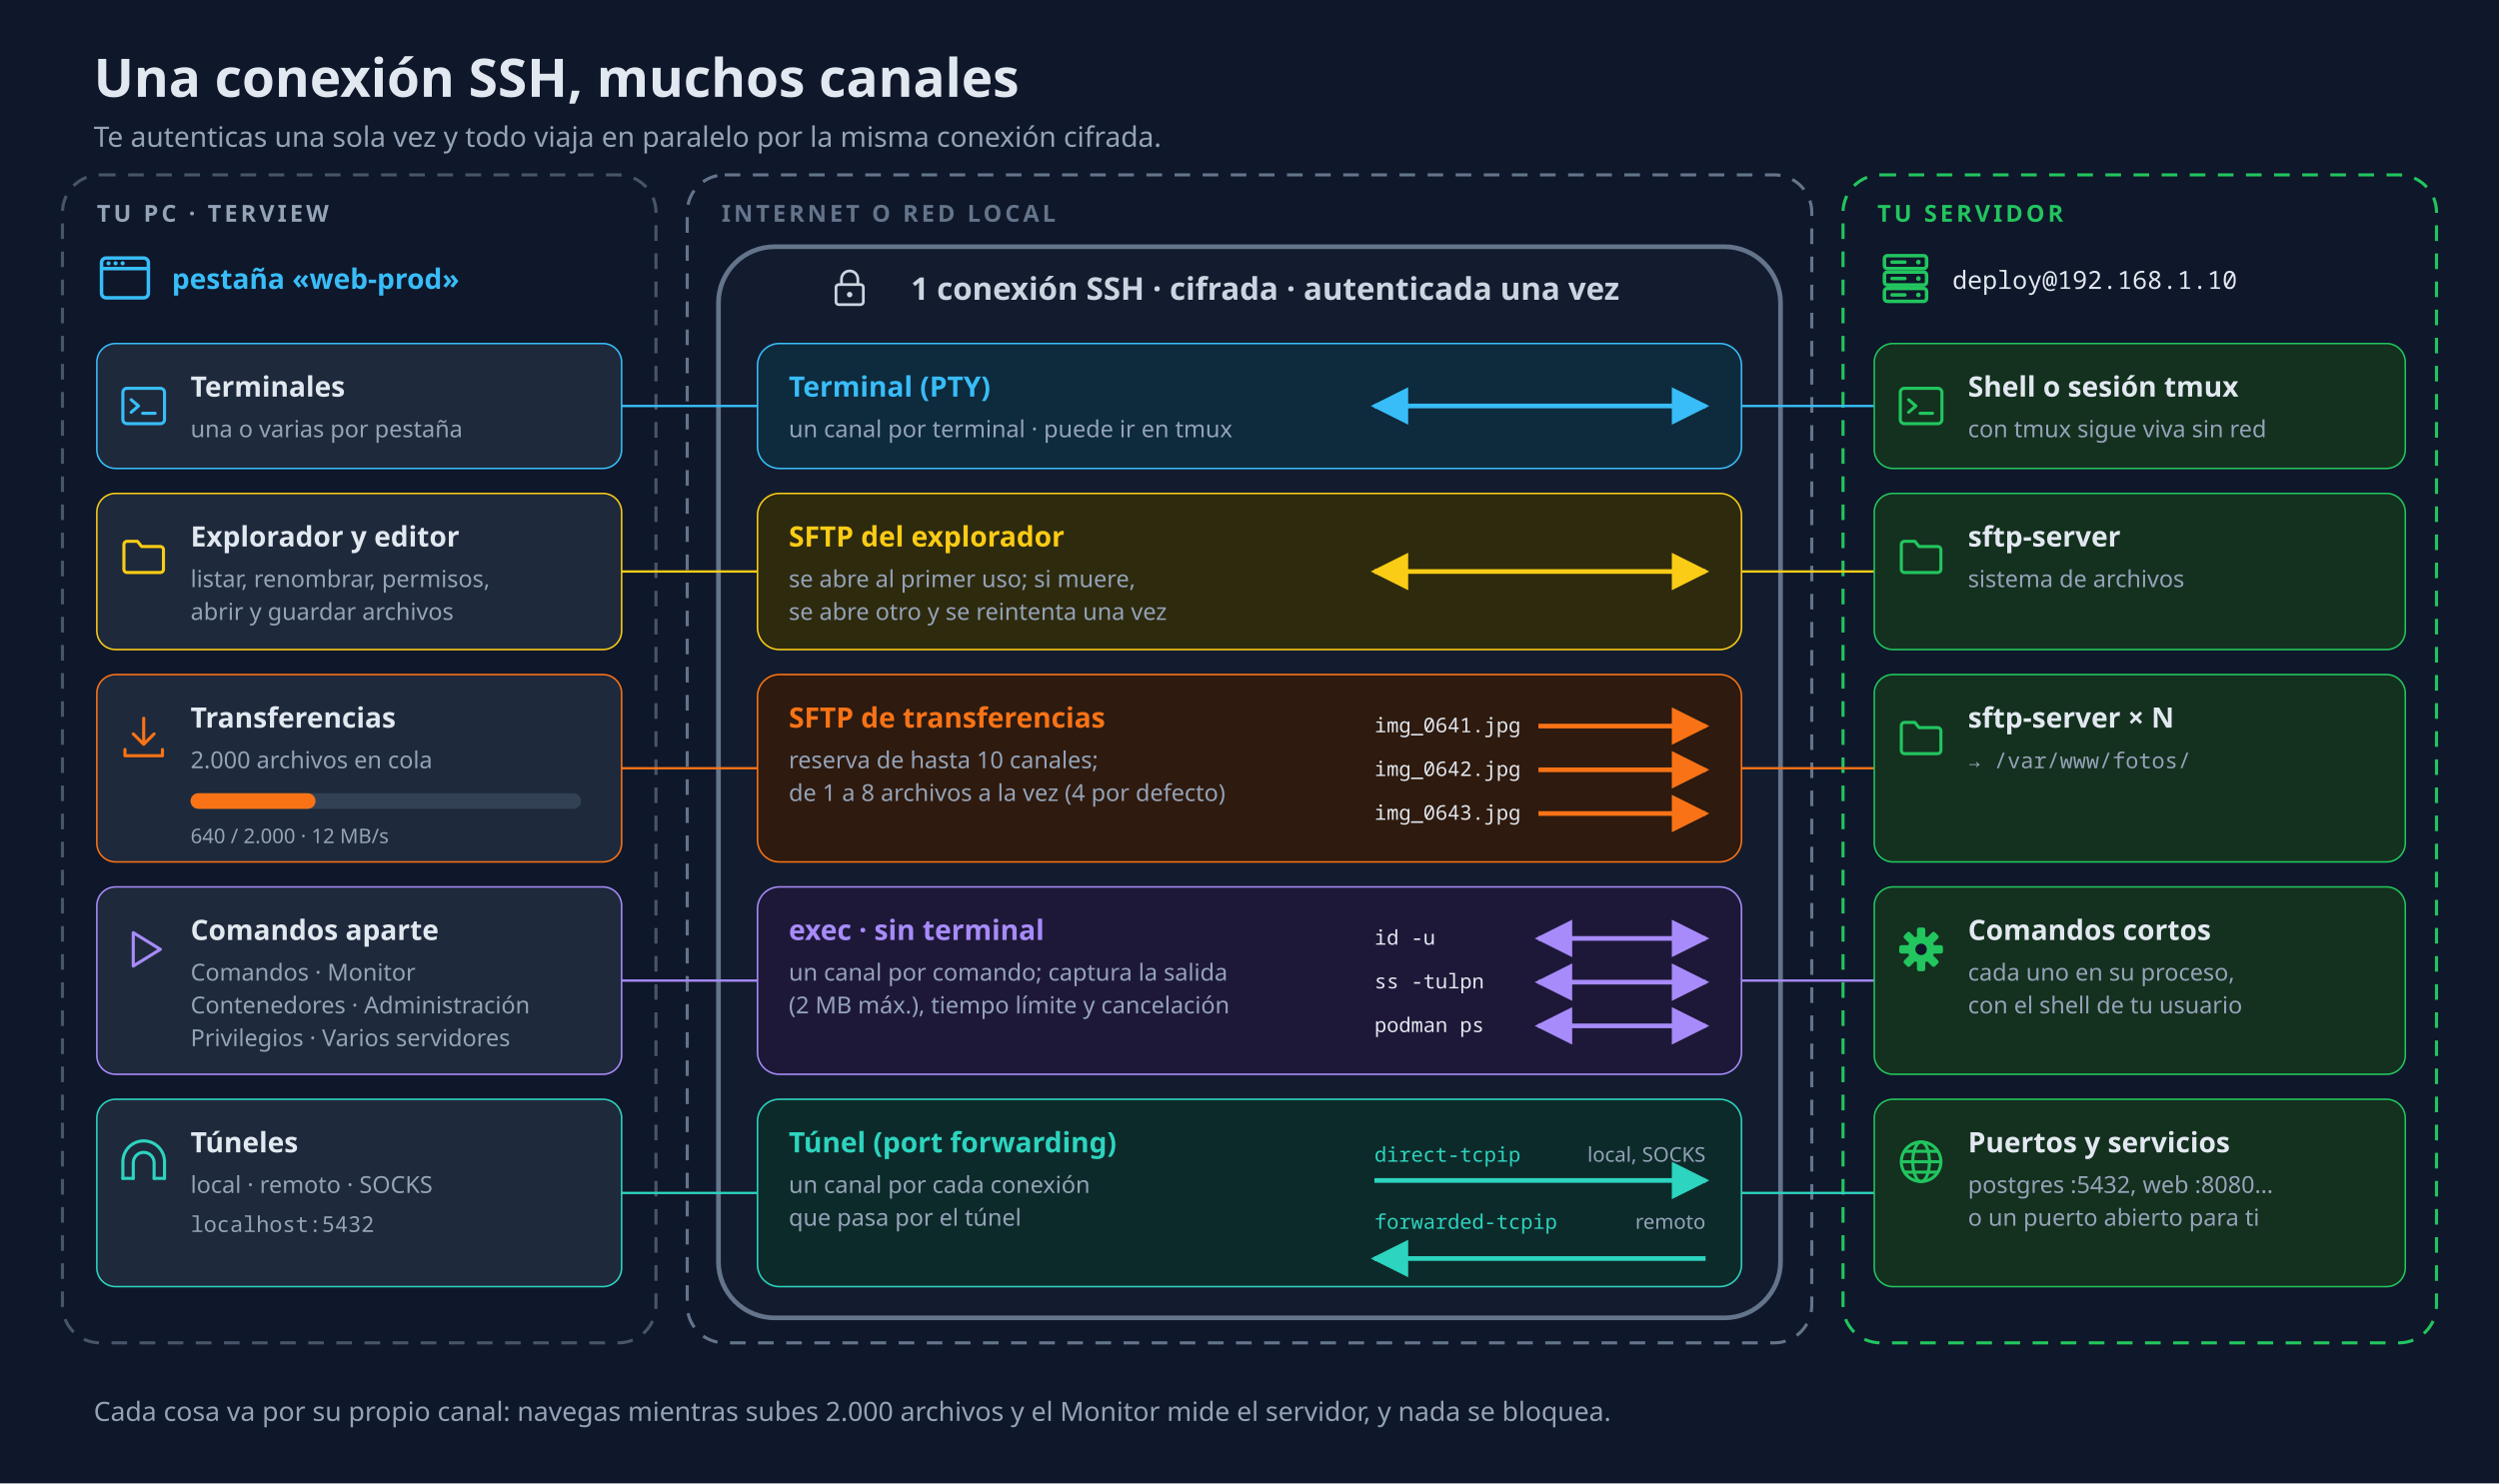
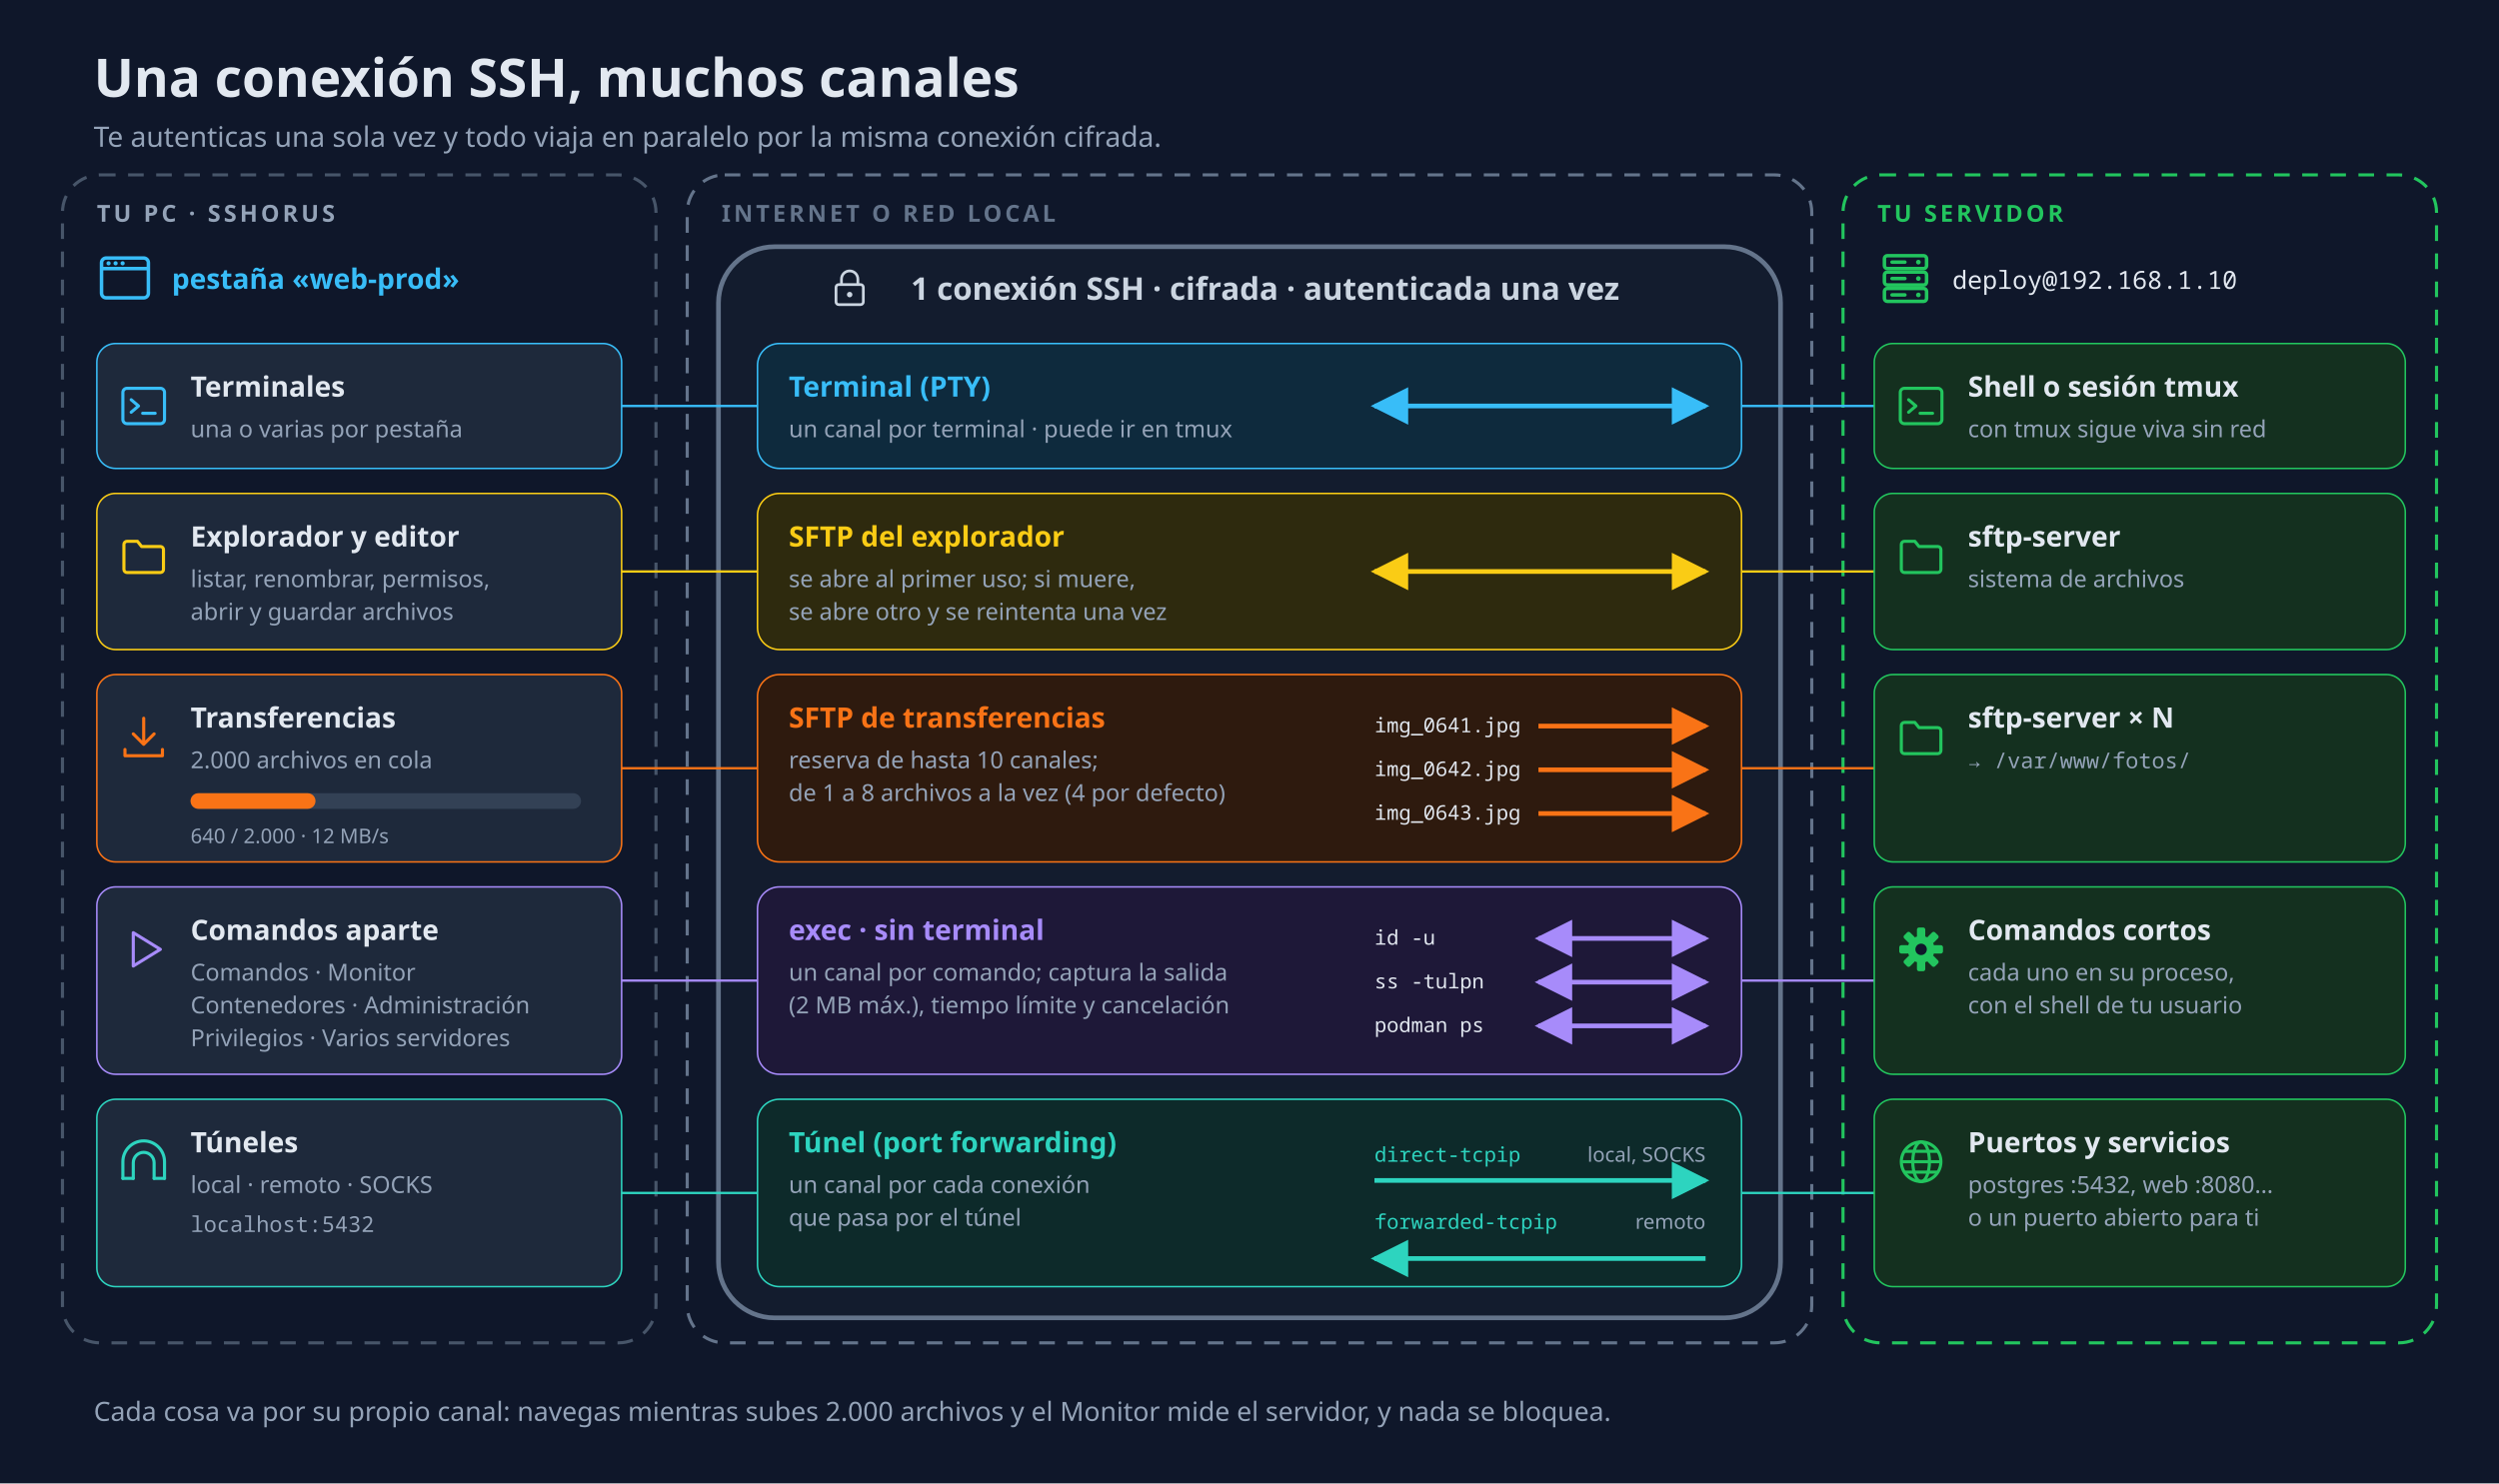
<svg xmlns="http://www.w3.org/2000/svg" width="1600" height="950" viewBox="0 0 1600 950">
  <defs>
    <marker id="mb" viewBox="0 0 10 10" refX="9" refY="5" markerWidth="8" markerHeight="8" orient="auto-start-reverse">
      <path d="M0,0 L10,5 L0,10 z" fill="#38bdf8" />
    </marker>
    <marker id="my" viewBox="0 0 10 10" refX="9" refY="5" markerWidth="8" markerHeight="8" orient="auto-start-reverse">
      <path d="M0,0 L10,5 L0,10 z" fill="#facc15" />
    </marker>
    <marker id="mo" viewBox="0 0 10 10" refX="9" refY="5" markerWidth="8" markerHeight="8" orient="auto-start-reverse">
      <path d="M0,0 L10,5 L0,10 z" fill="#f97316" />
    </marker>
    <marker id="mp" viewBox="0 0 10 10" refX="9" refY="5" markerWidth="8" markerHeight="8" orient="auto-start-reverse">
      <path d="M0,0 L10,5 L0,10 z" fill="#a78bfa" />
    </marker>
    <marker id="mt" viewBox="0 0 10 10" refX="9" refY="5" markerWidth="8" markerHeight="8" orient="auto-start-reverse">
      <path d="M0,0 L10,5 L0,10 z" fill="#2dd4bf" />
    </marker>
    <symbol id="i-pc" viewBox="0 0 48 48">
      <g fill="none" stroke="currentColor" stroke-width="3" stroke-linecap="round" stroke-linejoin="round">
        <rect x="5" y="7" width="38" height="26" rx="3" />
        <path d="M18 41h12M24 33v8" />
      </g>
    </symbol>
    <symbol id="i-window" viewBox="0 0 48 48">
      <g fill="none" stroke="currentColor" stroke-width="3" stroke-linejoin="round">
        <rect x="4" y="7" width="40" height="34" rx="4" />
        <path d="M4 16h40" />
      </g>
      <g fill="currentColor">
        <circle cx="10" cy="11.5" r="1.8" />
        <circle cx="16" cy="11.5" r="1.8" />
        <circle cx="22" cy="11.5" r="1.8" />
      </g>
    </symbol>
    <symbol id="i-gear" viewBox="0 0 48 48">
      <g fill="currentColor">
        <rect x="20" y="3" width="8" height="10" rx="2" />
        <rect x="20" y="35" width="8" height="10" rx="2" />
        <rect x="3" y="20" width="10" height="8" rx="2" />
        <rect x="35" y="20" width="10" height="8" rx="2" />
        <rect x="20" y="3" width="8" height="10" rx="2" transform="rotate(45 24 24)" />
        <rect x="20" y="35" width="8" height="10" rx="2" transform="rotate(45 24 24)" />
        <rect x="3" y="20" width="10" height="8" rx="2" transform="rotate(45 24 24)" />
        <rect x="35" y="20" width="10" height="8" rx="2" transform="rotate(45 24 24)" />
      </g>
      <circle cx="24" cy="24" r="13" fill="currentColor" />
      <circle cx="24" cy="24" r="5.5" fill="#0f172a" />
    </symbol>
    <symbol id="i-server" viewBox="0 0 48 48">
      <g fill="none" stroke="currentColor" stroke-width="3" stroke-linejoin="round">
        <rect x="6" y="5" width="36" height="11" rx="2.5" />
        <rect x="6" y="19" width="36" height="11" rx="2.5" />
        <rect x="6" y="33" width="36" height="11" rx="2.5" />
      </g>
      <g fill="currentColor">
        <circle cx="35" cy="10.5" r="2" />
        <circle cx="35" cy="24.5" r="2" />
        <circle cx="35" cy="38.5" r="2" />
        <rect x="11" y="9" width="14" height="3" rx="1.5" />
        <rect x="11" y="23" width="14" height="3" rx="1.5" />
        <rect x="11" y="37" width="14" height="3" rx="1.5" />
      </g>
    </symbol>
    <symbol id="i-cloud" viewBox="0 0 48 48">
      <path d="M14 38h22a9 9 0 0 0 1-17.9A12 12 0 0 0 14.3 17 10.5 10.5 0 0 0 14 38z" fill="none" stroke="currentColor" stroke-width="3" stroke-linejoin="round" />
    </symbol>
    <symbol id="i-git" viewBox="0 0 48 48">
      <g fill="none" stroke="currentColor" stroke-width="3" stroke-linecap="round">
        <circle cx="14" cy="10" r="5" />
        <circle cx="14" cy="38" r="5" />
        <circle cx="34" cy="16" r="5" />
        <path d="M14 15v18M34 21c0 9-20 6-20 12" />
      </g>
    </symbol>
    <symbol id="i-db" viewBox="0 0 48 48">
      <g fill="none" stroke="currentColor" stroke-width="3">
        <ellipse cx="24" cy="10" rx="16" ry="6" />
        <path d="M8 10v28c0 3.3 7.2 6 16 6s16-2.7 16-6V10" />
        <path d="M8 19c0 3.3 7.2 6 16 6s16-2.7 16-6M8 28.5c0 3.3 7.2 6 16 6s16-2.7 16-6" />
      </g>
    </symbol>
    <symbol id="i-key" viewBox="0 0 48 48">
      <g fill="none" stroke="currentColor" stroke-width="3" stroke-linecap="round" stroke-linejoin="round">
        <circle cx="15" cy="30" r="9" />
        <path d="M21.5 23.5 40 5M33 12l5 5M28 17l4 4" />
      </g>
    </symbol>
    <symbol id="i-folder" viewBox="0 0 48 48">
      <path d="M5 13a3 3 0 0 1 3-3h10l4 5h18a3 3 0 0 1 3 3v19a3 3 0 0 1-3 3H8a3 3 0 0 1-3-3z" fill="none" stroke="currentColor" stroke-width="3" stroke-linejoin="round" />
    </symbol>
    <symbol id="i-file" viewBox="0 0 48 48">
      <g fill="none" stroke="currentColor" stroke-width="3" stroke-linejoin="round">
        <path d="M12 4h17l9 9v31H12z" />
        <path d="M29 4v9h9M18 24h14M18 31h14" />
      </g>
    </symbol>
    <symbol id="i-lock" viewBox="0 0 48 48">
      <g fill="none" stroke="currentColor" stroke-width="3" stroke-linejoin="round">
        <rect x="9" y="21" width="30" height="22" rx="3" />
        <path d="M15 21v-6a9 9 0 0 1 18 0v6" />
      </g>
      <circle cx="24" cy="32" r="3" fill="currentColor" />
    </symbol>
    <symbol id="i-chip" viewBox="0 0 48 48">
      <g fill="none" stroke="currentColor" stroke-width="3" stroke-linecap="round">
        <rect x="12" y="12" width="24" height="24" rx="3" />
        <path d="M18 5v6M24 5v6M30 5v6M18 37v6M24 37v6M30 37v6M5 18h6M5 24h6M5 30h6M37 18h6M37 24h6M37 30h6" />
      </g>
      <rect x="19" y="19" width="10" height="10" rx="1.5" fill="currentColor" />
    </symbol>
    <symbol id="i-box" viewBox="0 0 48 48">
      <g fill="none" stroke="currentColor" stroke-width="3" stroke-linejoin="round">
        <path d="M24 4 42 13v22L24 44 6 35V13z" />
        <path d="M6 13l18 9 18-9M24 22v22" />
      </g>
    </symbol>
    <symbol id="i-term" viewBox="0 0 48 48">
      <g fill="none" stroke="currentColor" stroke-width="3" stroke-linecap="round" stroke-linejoin="round">
        <rect x="4" y="7" width="40" height="34" rx="4" />
        <path d="M12 18l7 6-7 6M23 31h12" />
      </g>
    </symbol>
    <symbol id="i-shield" viewBox="0 0 48 48">
      <g fill="none" stroke="currentColor" stroke-width="3" stroke-linejoin="round" stroke-linecap="round">
        <path d="M24 4 40 10v12c0 10-7 18-16 22C15 40 8 32 8 22V10z" />
        <path d="M17 24l5 5 9-10" />
      </g>
    </symbol>
    <symbol id="i-chart" viewBox="0 0 48 48">
      <g fill="none" stroke="currentColor" stroke-width="3" stroke-linecap="round" stroke-linejoin="round">
        <path d="M6 6v36h36" />
        <path d="M12 32l9-10 7 6 12-15" />
      </g>
    </symbol>
    <symbol id="i-user" viewBox="0 0 48 48">
      <g fill="none" stroke="currentColor" stroke-width="3" stroke-linecap="round">
        <circle cx="24" cy="15" r="8" />
        <path d="M8 43c0-9 7-15 16-15s16 6 16 15" />
      </g>
    </symbol>
    <symbol id="i-tunnel" viewBox="0 0 48 48">
      <g fill="none" stroke="currentColor" stroke-width="3" stroke-linecap="round" stroke-linejoin="round">
        <path d="M4 40V24a20 20 0 0 1 40 0v16" />
        <path d="M14 40V25a10 10 0 0 1 20 0v15" />
        <path d="M4 40h10M34 40h10" />
      </g>
    </symbol>
    <symbol id="i-globe" viewBox="0 0 48 48">
      <g fill="none" stroke="currentColor" stroke-width="3">
        <circle cx="24" cy="24" r="19" />
        <ellipse cx="24" cy="24" rx="8" ry="19" />
        <path d="M5 24h38M8 14h32M8 34h32" />
      </g>
    </symbol>
    <symbol id="i-play" viewBox="0 0 48 48">
      <path d="M14 8l26 16-26 16z" fill="none" stroke="currentColor" stroke-width="3" stroke-linejoin="round" />
    </symbol>
    <symbol id="i-stop" viewBox="0 0 48 48">
      <rect x="9" y="9" width="30" height="30" rx="4" fill="none" stroke="currentColor" stroke-width="3" />
    </symbol>
    <symbol id="i-tag" viewBox="0 0 48 48">
      <g fill="none" stroke="currentColor" stroke-width="3" stroke-linejoin="round">
        <path d="M5 6h18l20 20-17 17L5 23z" />
      </g>
      <circle cx="14" cy="15" r="3" fill="currentColor" />
    </symbol>
    <symbol id="i-download" viewBox="0 0 48 48">
      <g fill="none" stroke="currentColor" stroke-width="3" stroke-linecap="round" stroke-linejoin="round">
        <path d="M24 6v24M14 21l10 10 10-10M6 36v6h36v-6" />
      </g>
    </symbol>
    <symbol id="i-hand" viewBox="0 0 48 48">
      <g fill="none" stroke="currentColor" stroke-width="3" stroke-linecap="round" stroke-linejoin="round">
        <path d="M16 26V9a3 3 0 0 1 6 0v14M22 21V6a3 3 0 0 1 6 0v15M28 21V9a3 3 0 0 1 6 0v14M34 23v-7a3 3 0 0 1 6 0v12c0 9-6 16-15 16-6 0-9-3-12-7l-6-9a3 3 0 0 1 5-3l3 3" />
      </g>
    </symbol>
    <symbol id="i-history" viewBox="0 0 48 48">
      <g fill="none" stroke="currentColor" stroke-width="3" stroke-linecap="round" stroke-linejoin="round">
        <path d="M7 24a17 17 0 1 0 5-12" />
        <path d="M6 6v8h8M24 14v11l7 4" />
      </g>
    </symbol>
    <symbol id="i-eye" viewBox="0 0 48 48">
      <g fill="none" stroke="currentColor" stroke-width="3" stroke-linejoin="round">
        <path d="M3 24s8-14 21-14 21 14 21 14-8 14-21 14S3 24 3 24z" />
        <circle cx="24" cy="24" r="6" />
      </g>
    </symbol>
  </defs>
  <style>
    text{font-family:'Noto Sans','DejaVu Sans',sans-serif;fill:#e2e8f0}
    .t{font-size:34px;font-weight:700}
    .st{font-size:18px;fill:#94a3b8}
    .h{font-size:22px;font-weight:700}
    .b{font-size:18px;font-weight:600}
    .s{font-size:15px;fill:#94a3b8}
    .xs{font-size:13px;fill:#94a3b8}
    .mono{font-family:'Noto Sans Mono','DejaVu Sans Mono',monospace}
    .z{font-size:15px;font-weight:700;letter-spacing:2px}
    .ml{font-family:'Noto Sans Mono','DejaVu Sans Mono',monospace;font-size:13px}
  </style>
  <rect width="1600" height="950" fill="#0f172a" />
  <text x="60" y="62" class="t">Una conexión SSH, muchos canales</text>
  <text x="60" y="94" class="st">Te autenticas una sola vez y todo viaja en paralelo por la misma conexión cifrada.</text>
  <rect x="40" y="112" width="380" height="748" rx="24" fill="none" stroke="#475569" stroke-width="2" stroke-dasharray="10 8" />
-   <text x="62" y="142" class="z" style="fill:#94a3b8">TU PC · TERVIEW</text>
+   <text x="62" y="142" class="z" style="fill:#94a3b8">TU PC · SSHORUS</text>
  <use href="#i-window" x="62" y="160" width="36" height="36" style="color:#38bdf8" />
  <text x="110" y="185" class="b" style="fill:#38bdf8">pestaña «web-prod»</text>
  <rect x="440" y="112" width="720" height="748" rx="24" fill="none" stroke="#64748b" stroke-width="2" stroke-dasharray="10 8" />
  <text x="462" y="142" class="z" style="fill:#64748b">INTERNET O RED LOCAL</text>
  <rect x="1180" y="112" width="380" height="748" rx="24" fill="none" stroke="#22c55e" stroke-width="2" stroke-dasharray="10 8" />
  <text x="1202" y="142" class="z" style="fill:#22c55e">TU SERVIDOR</text>
  <use href="#i-server" x="1202" y="160" width="36" height="36" style="color:#22c55e" />
  <text x="1250" y="185" class="mono" style="font-size:16px">deploy@192.168.1.10</text>
  <rect x="460" y="158" width="680" height="686" rx="36" fill="#131c2e" stroke="#64748b" stroke-width="3" />
  <use href="#i-lock" x="530" y="170" width="28" height="28" style="color:#cbd5e1" />
  <text x="810" y="192" text-anchor="middle" style="font-size:20px;font-weight:700;fill:#cbd5e1">1 conexión SSH · cifrada · autenticada una vez</text>
  <rect x="62" y="220" width="336" height="80" rx="12" fill="#1e293b" stroke="#38bdf8" />
  <use href="#i-term" x="76" y="244" width="32" height="32" style="color:#38bdf8" />
  <text x="122" y="254" class="b">Terminales</text>
  <text x="122" y="280" class="s">una o varias por pestaña</text>
  <line x1="398" y1="260" x2="485" y2="260" stroke="#38bdf8" stroke-width="1.5" />
  <rect x="485" y="220" width="630" height="80" rx="14" fill="#0e2a3d" stroke="#38bdf8" />
  <text x="505" y="254" class="b" style="fill:#38bdf8">Terminal (PTY)</text>
  <text x="505" y="280" class="s">un canal por terminal · puede ir en tmux</text>
  <line x1="880" y1="260" x2="1092" y2="260" stroke="#38bdf8" stroke-width="3" marker-start="url(#mb)" marker-end="url(#mb)" />
  <line x1="1115" y1="260" x2="1200" y2="260" stroke="#38bdf8" stroke-width="1.5" />
  <rect x="1200" y="220" width="340" height="80" rx="12" fill="#14301f" stroke="#22c55e" />
  <use href="#i-term" x="1214" y="244" width="32" height="32" style="color:#22c55e" />
  <text x="1260" y="254" class="b">Shell o sesión tmux</text>
  <text x="1260" y="280" class="s">con tmux sigue viva sin red</text>
  <rect x="62" y="316" width="336" height="100" rx="12" fill="#1e293b" stroke="#facc15" />
  <use href="#i-folder" x="76" y="340" width="32" height="32" style="color:#facc15" />
  <text x="122" y="350" class="b">Explorador y editor</text>
  <text x="122" y="376" class="s">listar, renombrar, permisos,</text>
  <text x="122" y="397" class="s">abrir y guardar archivos</text>
  <line x1="398" y1="366" x2="485" y2="366" stroke="#facc15" stroke-width="1.5" />
  <rect x="485" y="316" width="630" height="100" rx="14" fill="#2e2a0e" stroke="#facc15" />
  <text x="505" y="350" class="b" style="fill:#facc15">SFTP del explorador</text>
  <text x="505" y="376" class="s">se abre al primer uso; si muere,</text>
  <text x="505" y="397" class="s">se abre otro y se reintenta una vez</text>
  <line x1="880" y1="366" x2="1092" y2="366" stroke="#facc15" stroke-width="3" marker-start="url(#my)" marker-end="url(#my)" />
  <line x1="1115" y1="366" x2="1200" y2="366" stroke="#facc15" stroke-width="1.5" />
  <rect x="1200" y="316" width="340" height="100" rx="12" fill="#14301f" stroke="#22c55e" />
  <use href="#i-folder" x="1214" y="340" width="32" height="32" style="color:#22c55e" />
  <text x="1260" y="350" class="b">sftp-server</text>
  <text x="1260" y="376" class="s">sistema de archivos</text>
  <rect x="62" y="432" width="336" height="120" rx="12" fill="#1e293b" stroke="#f97316" />
  <use href="#i-download" x="76" y="456" width="32" height="32" style="color:#f97316" />
  <text x="122" y="466" class="b">Transferencias</text>
  <text x="122" y="492" class="s">2.000 archivos en cola</text>
  <rect x="122" y="508" width="250" height="10" rx="5" fill="#334155" />
  <rect x="122" y="508" width="80" height="10" rx="5" fill="#f97316" />
  <text x="122" y="540" class="xs">640 / 2.000 · 12 MB/s</text>
  <line x1="398" y1="492" x2="485" y2="492" stroke="#f97316" stroke-width="1.5" />
  <rect x="485" y="432" width="630" height="120" rx="14" fill="#2e1a0e" stroke="#f97316" />
  <text x="505" y="466" class="b" style="fill:#f97316">SFTP de transferencias</text>
  <text x="505" y="492" class="s">reserva de hasta 10 canales;</text>
  <text x="505" y="513" class="s">de 1 a 8 archivos a la vez (4 por defecto)</text>
  <text x="880" y="469" class="ml">img_0641.jpg</text>
  <line x1="985" y1="465" x2="1092" y2="465" stroke="#f97316" stroke-width="3" marker-end="url(#mo)" />
  <text x="880" y="497" class="ml">img_0642.jpg</text>
  <line x1="985" y1="493" x2="1092" y2="493" stroke="#f97316" stroke-width="3" marker-end="url(#mo)" />
  <text x="880" y="525" class="ml">img_0643.jpg</text>
  <line x1="985" y1="521" x2="1092" y2="521" stroke="#f97316" stroke-width="3" marker-end="url(#mo)" />
  <line x1="1115" y1="492" x2="1200" y2="492" stroke="#f97316" stroke-width="1.5" />
  <rect x="1200" y="432" width="340" height="120" rx="12" fill="#14301f" stroke="#22c55e" />
  <use href="#i-folder" x="1214" y="456" width="32" height="32" style="color:#22c55e" />
  <text x="1260" y="466" class="b">sftp-server × N</text>
  <text x="1260" y="492" class="mono" style="font-size:14px;fill:#94a3b8">→ /var/www/fotos/</text>
  <rect x="62" y="568" width="336" height="120" rx="12" fill="#1e293b" stroke="#a78bfa" />
  <use href="#i-play" x="76" y="592" width="32" height="32" style="color:#a78bfa" />
  <text x="122" y="602" class="b">Comandos aparte</text>
  <text x="122" y="628" class="s">Comandos · Monitor</text>
  <text x="122" y="649" class="s">Contenedores · Administración</text>
  <text x="122" y="670" class="s">Privilegios · Varios servidores</text>
  <line x1="398" y1="628" x2="485" y2="628" stroke="#a78bfa" stroke-width="1.5" />
  <rect x="485" y="568" width="630" height="120" rx="14" fill="#1e1838" stroke="#a78bfa" />
  <text x="505" y="602" class="b" style="fill:#a78bfa">exec · sin terminal</text>
  <text x="505" y="628" class="s">un canal por comando; captura la salida</text>
  <text x="505" y="649" class="s">(2 MB máx.), tiempo límite y cancelación</text>
  <text x="880" y="605" class="ml">id -u</text>
  <line x1="985" y1="601" x2="1092" y2="601" stroke="#a78bfa" stroke-width="3" marker-start="url(#mp)" marker-end="url(#mp)" />
  <text x="880" y="633" class="ml">ss -tulpn</text>
  <line x1="985" y1="629" x2="1092" y2="629" stroke="#a78bfa" stroke-width="3" marker-start="url(#mp)" marker-end="url(#mp)" />
  <text x="880" y="661" class="ml">podman ps</text>
  <line x1="985" y1="657" x2="1092" y2="657" stroke="#a78bfa" stroke-width="3" marker-start="url(#mp)" marker-end="url(#mp)" />
  <line x1="1115" y1="628" x2="1200" y2="628" stroke="#a78bfa" stroke-width="1.5" />
  <rect x="1200" y="568" width="340" height="120" rx="12" fill="#14301f" stroke="#22c55e" />
  <use href="#i-gear" x="1214" y="592" width="32" height="32" style="color:#22c55e" />
  <text x="1260" y="602" class="b">Comandos cortos</text>
  <text x="1260" y="628" class="s">cada uno en su proceso,</text>
  <text x="1260" y="649" class="s">con el shell de tu usuario</text>
  <rect x="62" y="704" width="336" height="120" rx="12" fill="#1e293b" stroke="#2dd4bf" />
  <use href="#i-tunnel" x="76" y="728" width="32" height="32" style="color:#2dd4bf" />
  <text x="122" y="738" class="b">Túneles</text>
  <text x="122" y="764" class="s">local · remoto · SOCKS</text>
  <text x="122" y="789" class="mono" style="font-size:14px;fill:#94a3b8">localhost:5432</text>
  <line x1="398" y1="764" x2="485" y2="764" stroke="#2dd4bf" stroke-width="1.5" />
  <rect x="485" y="704" width="630" height="120" rx="14" fill="#0d2a2a" stroke="#2dd4bf" />
  <text x="505" y="738" class="b" style="fill:#2dd4bf">Túnel (port forwarding)</text>
  <text x="505" y="764" class="s">un canal por cada conexión</text>
  <text x="505" y="785" class="s">que pasa por el túnel</text>
  <text x="880" y="744" class="ml" style="fill:#2dd4bf">direct-tcpip</text>
  <text x="1092" y="744" text-anchor="end" class="xs">local, SOCKS</text>
  <line x1="880" y1="756" x2="1092" y2="756" stroke="#2dd4bf" stroke-width="3" marker-end="url(#mt)" />
  <text x="880" y="787" class="ml" style="fill:#2dd4bf">forwarded-tcpip</text>
  <text x="1092" y="787" text-anchor="end" class="xs">remoto</text>
  <line x1="1092" y1="806" x2="880" y2="806" stroke="#2dd4bf" stroke-width="3" marker-end="url(#mt)" />
  <line x1="1115" y1="764" x2="1200" y2="764" stroke="#2dd4bf" stroke-width="1.5" />
  <rect x="1200" y="704" width="340" height="120" rx="12" fill="#14301f" stroke="#22c55e" />
  <use href="#i-globe" x="1214" y="728" width="32" height="32" style="color:#22c55e" />
  <text x="1260" y="738" class="b">Puertos y servicios</text>
  <text x="1260" y="764" class="s">postgres :5432, web :8080…</text>
  <text x="1260" y="785" class="s">o un puerto abierto para ti</text>
  <text x="60" y="910" style="font-size:17px;fill:#94a3b8">Cada cosa va por su propio canal: navegas mientras subes 2.000 archivos y el Monitor mide el servidor, y nada se bloquea.</text>
</svg>
